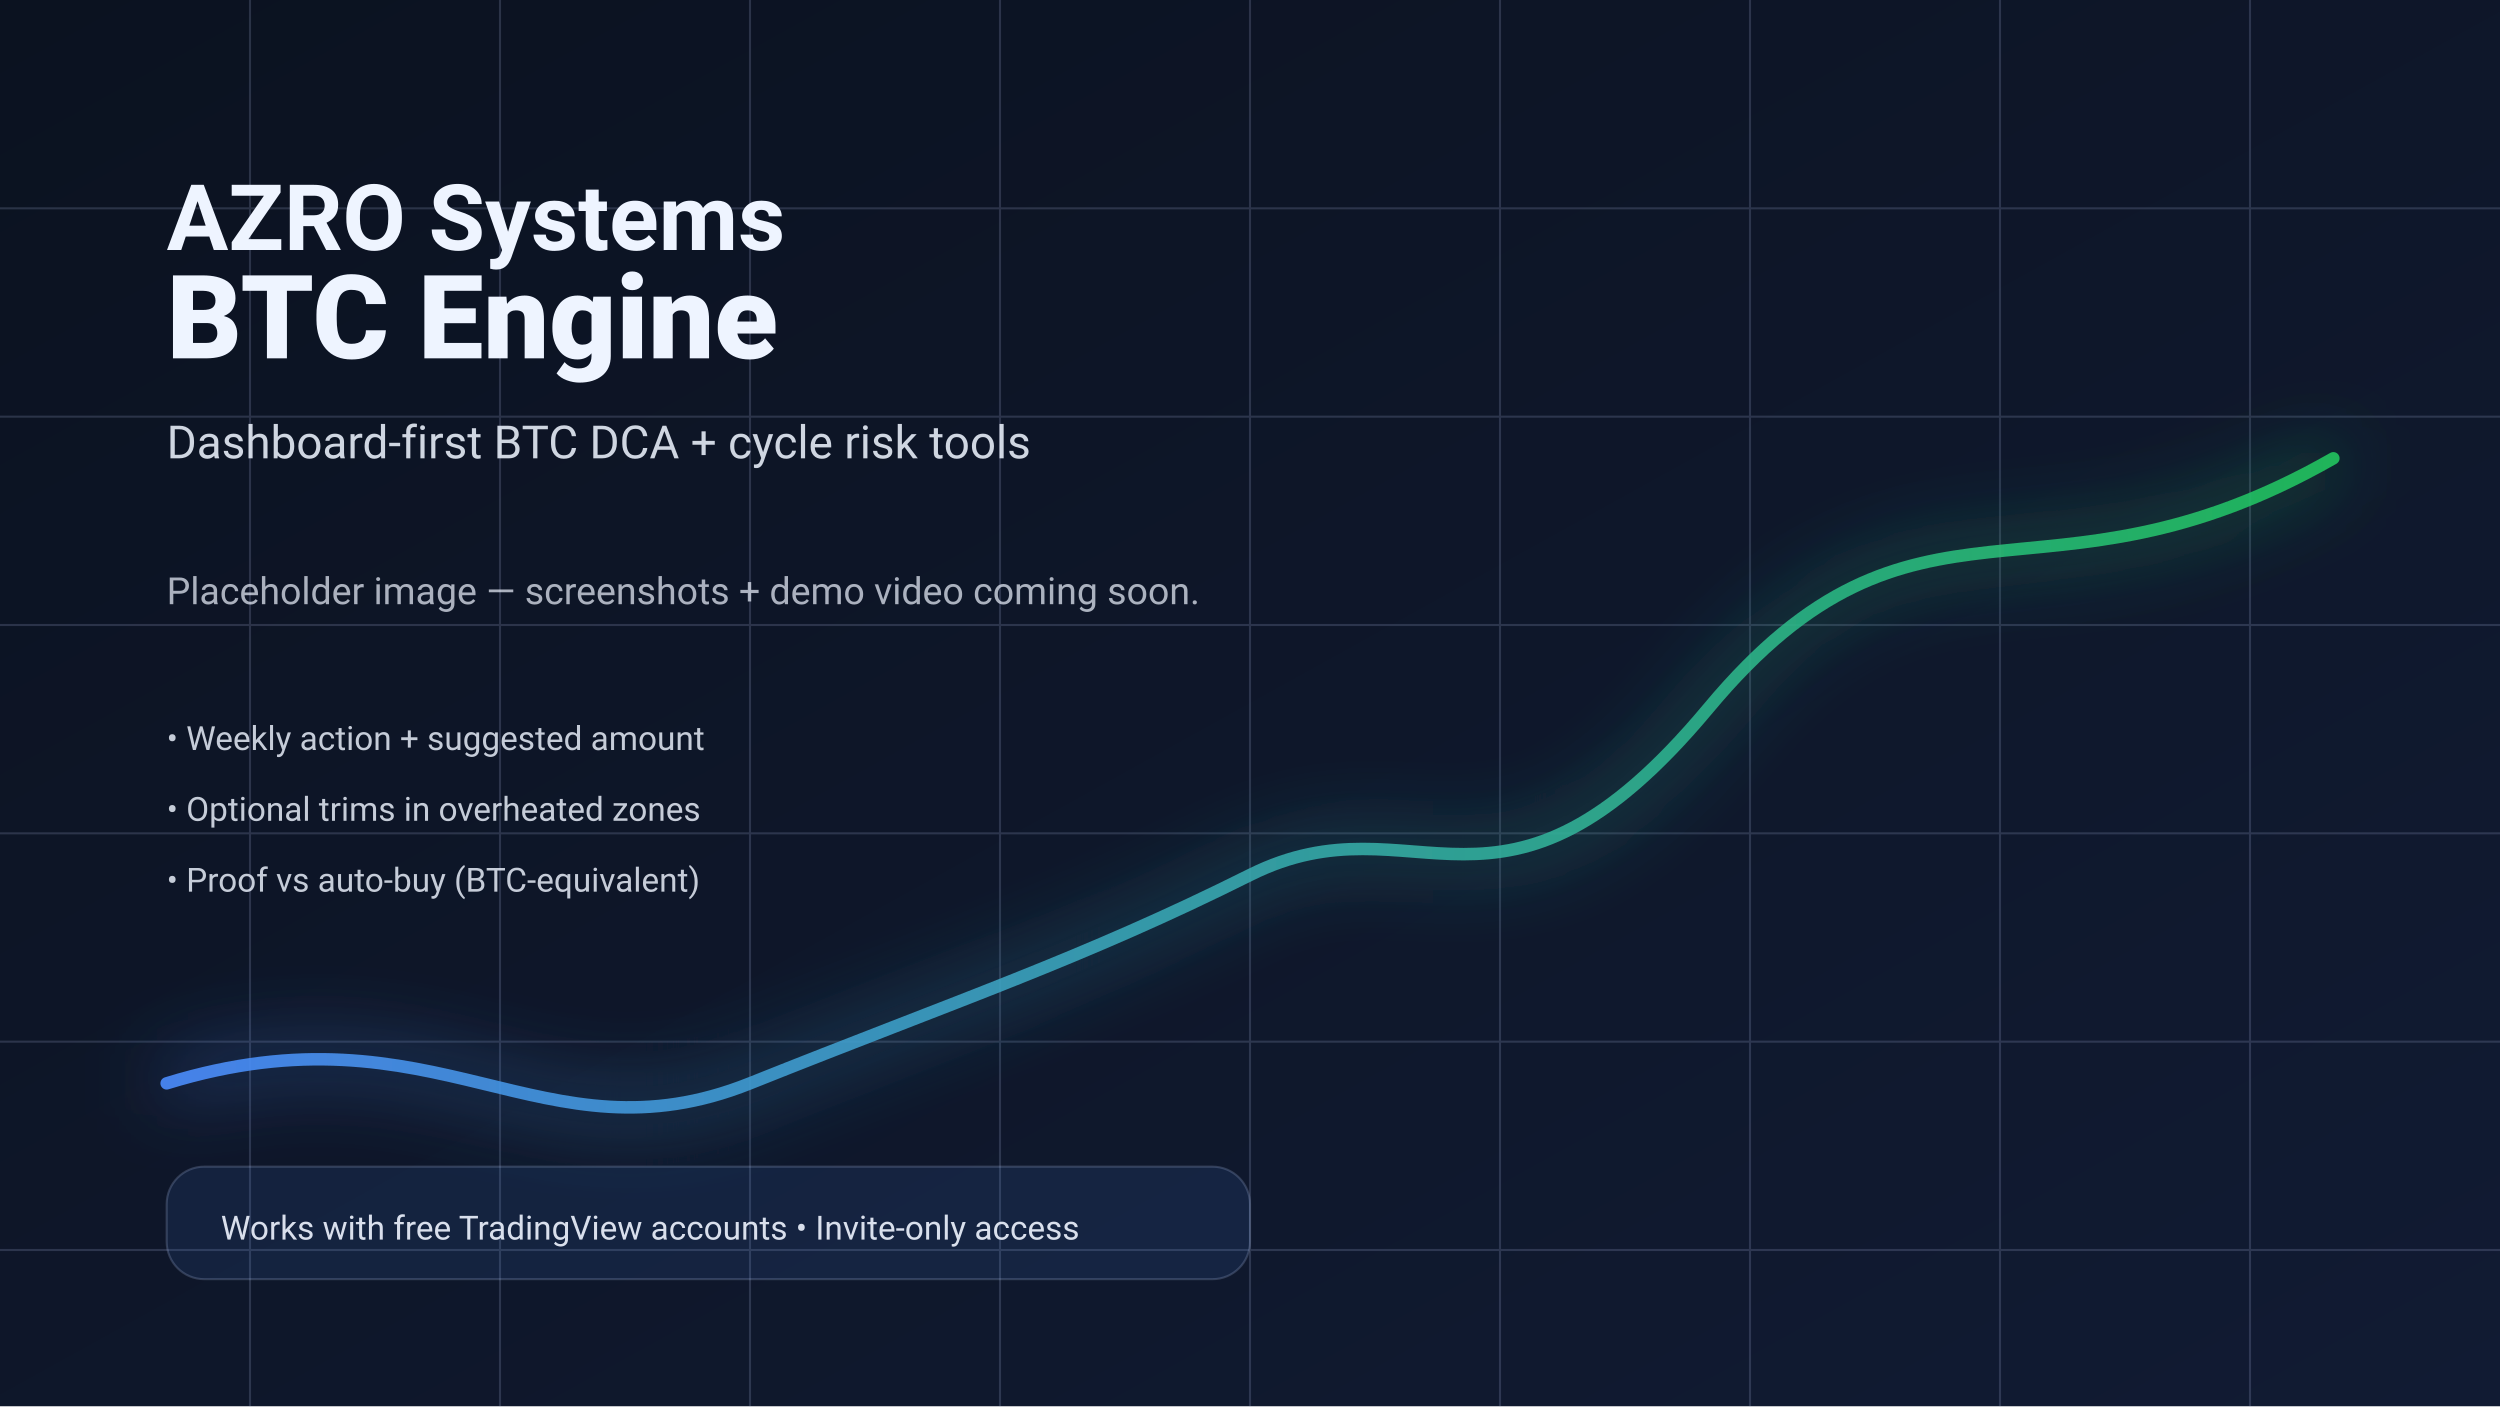
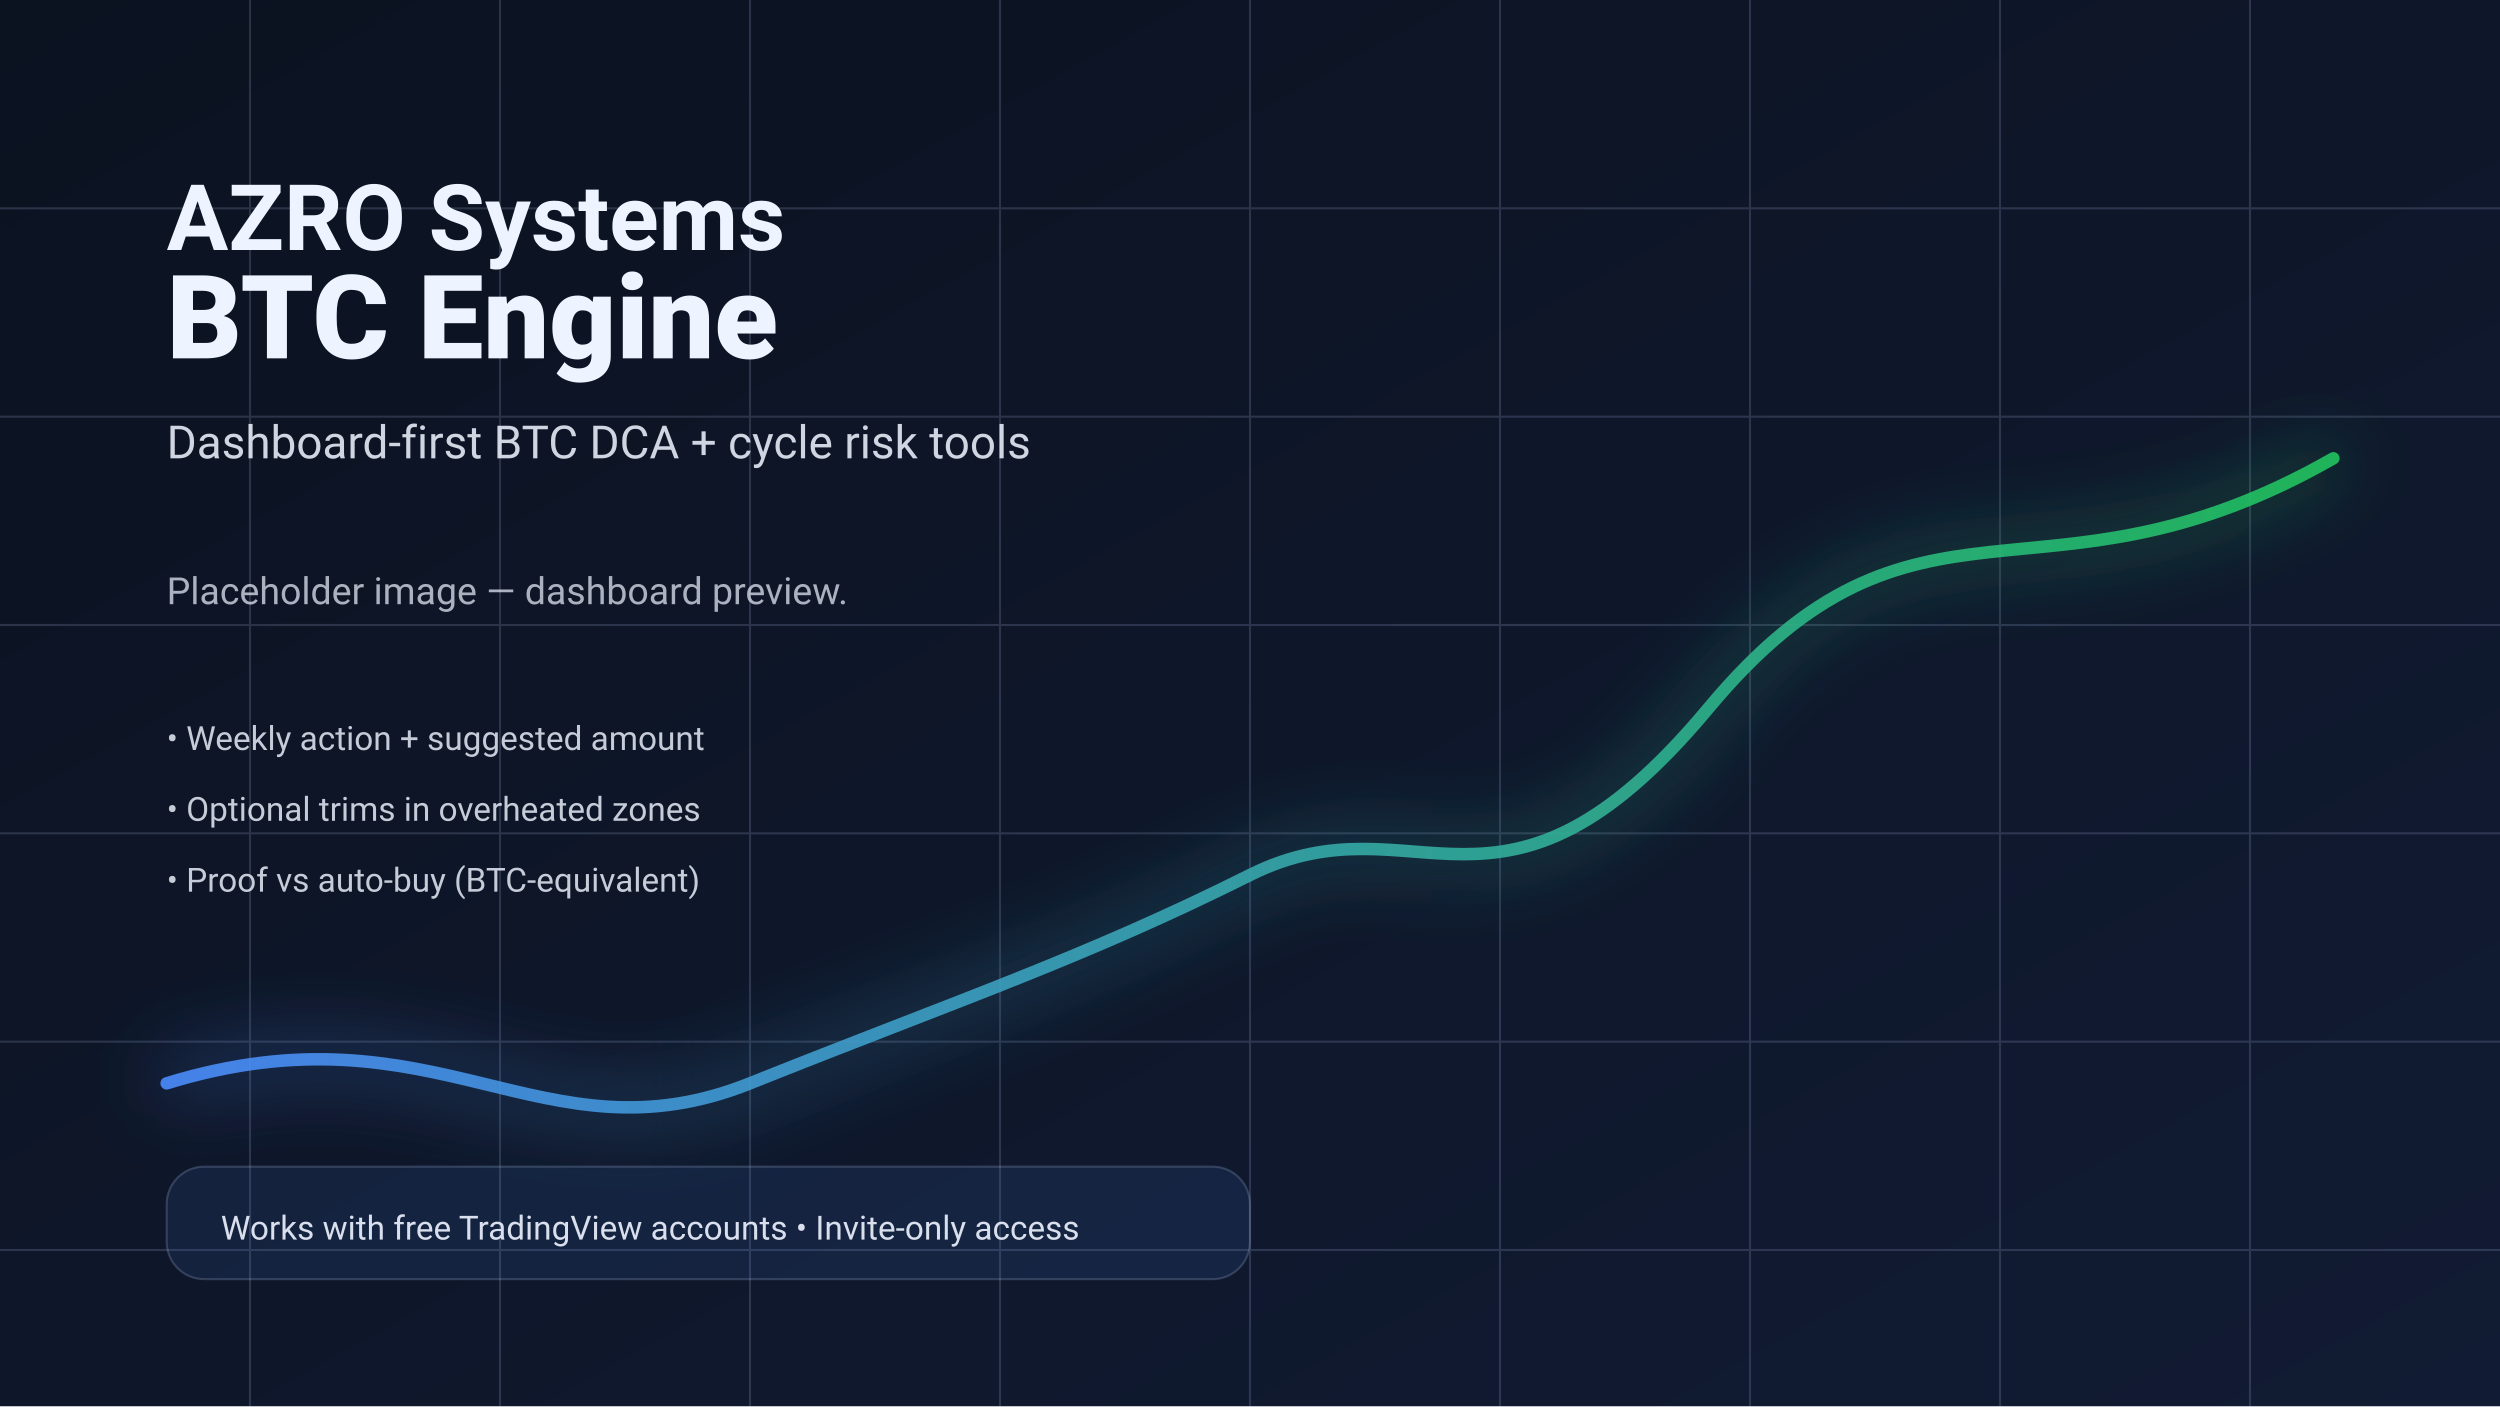
<svg xmlns="http://www.w3.org/2000/svg" width="1200" height="675" viewBox="0 0 1200 675" role="img" aria-label="BTC Engine placeholder">
  <defs>
    <linearGradient id="bg" x1="0" y1="0" x2="1" y2="1">
      <stop offset="0" stop-color="#0b1220" />
      <stop offset="1" stop-color="#111b33" />
    </linearGradient>
    <linearGradient id="accent" x1="0" y1="0" x2="1" y2="0">
      <stop offset="0" stop-color="#4c8dff" />
      <stop offset="1" stop-color="#22c55e" />
    </linearGradient>
    <filter id="glow" x="-50%" y="-50%" width="200%" height="200%">
      <feGaussianBlur stdDeviation="18" result="b" />
      <feMerge>
        <feMergeNode in="b" />
        <feMergeNode in="SourceGraphic" />
      </feMerge>
    </filter>
  </defs>
  <rect x="0" y="0" width="1200" height="675" fill="url(#bg)" />
  <g opacity="0.18" stroke="#b5c3ed" stroke-width="1">
    <path d="M0 100 H1200" />
    <path d="M0 200 H1200" />
    <path d="M0 300 H1200" />
    <path d="M0 400 H1200" />
    <path d="M0 500 H1200" />
    <path d="M0 600 H1200" />
    <path d="M120 0 V675" />
    <path d="M240 0 V675" />
    <path d="M360 0 V675" />
    <path d="M480 0 V675" />
    <path d="M600 0 V675" />
    <path d="M720 0 V675" />
    <path d="M840 0 V675" />
    <path d="M960 0 V675" />
    <path d="M1080 0 V675" />
  </g>
  <path d="M80 520 C 210 480, 260 560, 360 520 S 520 460, 600 420 S 720 460, 820 340 S 980 300, 1120 220" fill="none" stroke="url(#accent)" stroke-width="6" stroke-linecap="round" filter="url(#glow)" opacity="0.9" />
  <g font-family="ui-sans-serif, system-ui, -apple-system, Segoe UI, Roboto, Helvetica, Arial" fill="#eef4ff">
    <text x="80" y="120" font-size="44" font-weight="700">AZRO Systems</text>
    <text x="80" y="172" font-size="56" font-weight="800">BTC Engine</text>
    <text x="80" y="220" font-size="22" opacity="0.86">Dashboard-first BTC DCA + cycle risk tools</text>
    <g opacity="0.7">
-       <text x="80" y="290" font-size="18">Placeholder image — screenshots + demo video coming soon.</text>
+       <text x="80" y="290" font-size="18">Placeholder image — dashboard preview.</text>
    </g>
    <g opacity="0.82" font-size="16">
      <text x="80" y="360">• Weekly action + suggested amount</text>
      <text x="80" y="394">• Optional trims in overheated zones</text>
      <text x="80" y="428">• Proof vs auto-buy (BTC-equivalent)</text>
    </g>
  </g>
  <g>
    <rect x="80" y="560" rx="18" ry="18" width="520" height="54" fill="rgba(76,141,255,0.10)" stroke="rgba(181,195,237,0.22)" />
    <text x="106" y="595" font-family="ui-sans-serif, system-ui, -apple-system, Segoe UI, Roboto, Helvetica, Arial" font-size="16" fill="#eef4ff" opacity="0.9">Works with free TradingView accounts • Invite-only access</text>
  </g>
</svg>
